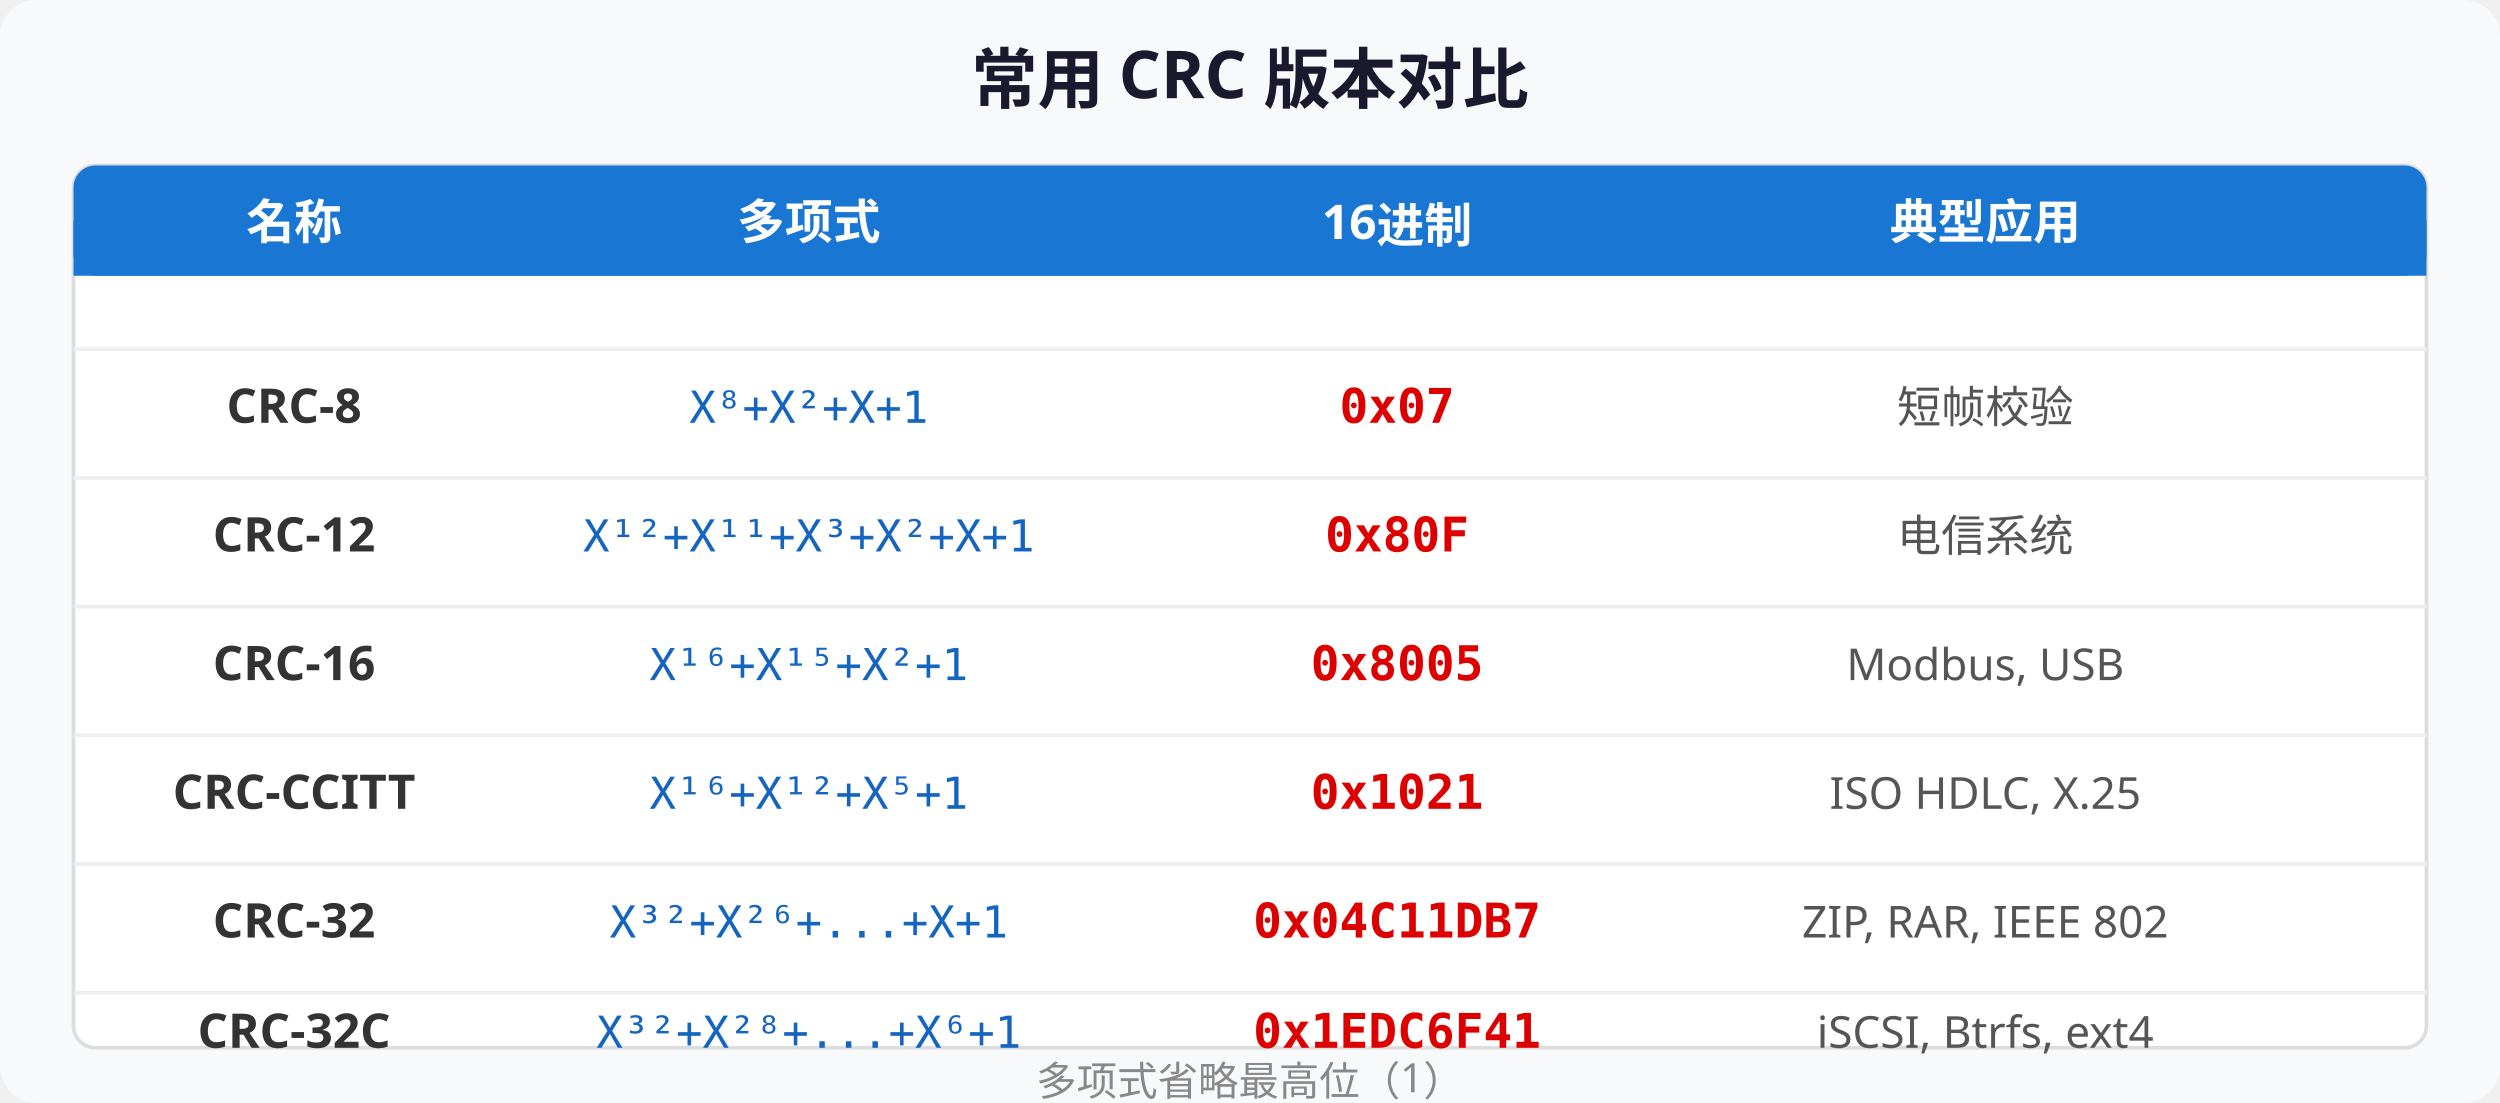
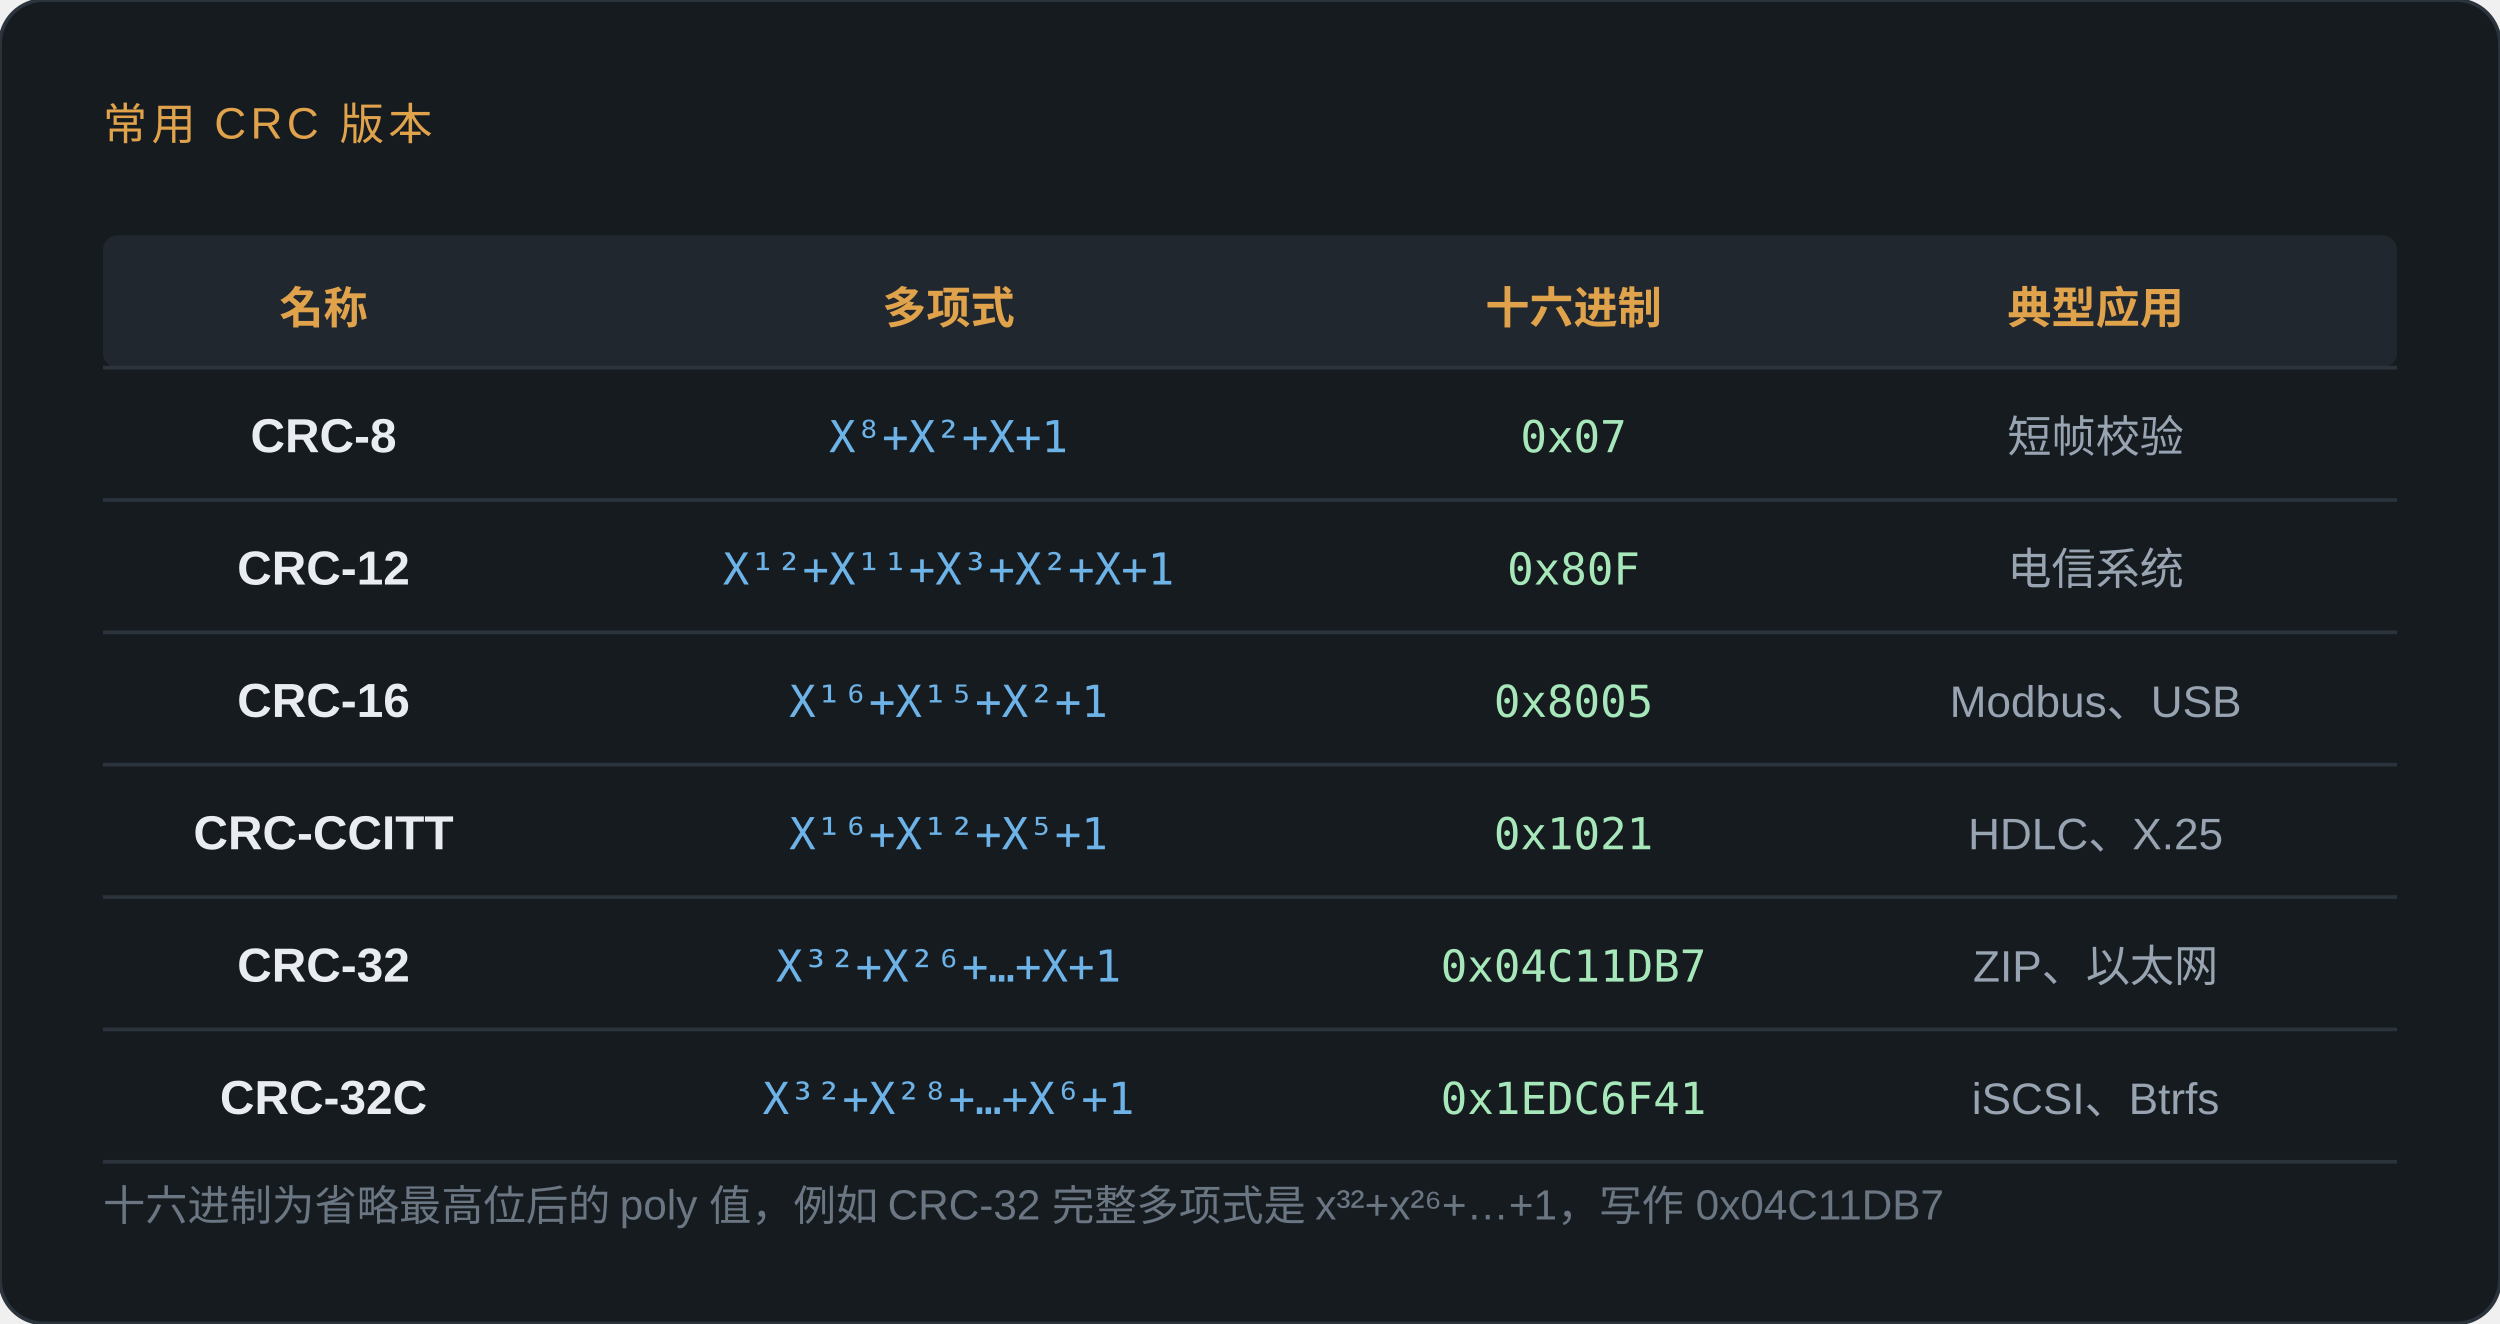
- <svg xmlns="http://www.w3.org/2000/svg" width="680" height="300" viewBox="0 0 680 300">
-   <style>
-     text { font-family: 'Segoe UI', 'Microsoft YaHei', sans-serif; }
-     .title { font-size: 18px; font-weight: bold; fill: #1a1a2e; }
-     .th { font-size: 13px; font-weight: bold; fill: #fff; }
-     .td { font-size: 13px; fill: #333; }
-     .poly { font-size: 12px; fill: #1565c0; font-family: 'Consolas', monospace; }
-     .hex { font-size: 13px; fill: #d00; font-weight: bold; font-family: 'Consolas', monospace; }
-     .app { font-size: 12px; fill: #555; }
-     .note { font-size: 11px; fill: #888; }
-   </style>
-   <rect width="680" height="300" fill="#f8f9fa" rx="10" />
-   <text x="340" y="28" text-anchor="middle" class="title">常用 CRC 版本对比</text>
-   <rect x="20" y="45" width="640" height="240" fill="#fff" stroke="#ddd" rx="6" />
-   <rect x="20" y="45" width="640" height="30" fill="#1976d2" rx="6" />
-   <rect x="20" y="60" width="640" height="15" fill="#1976d2" />
-   <text x="80" y="65" text-anchor="middle" class="th">名称</text>
-   <text x="220" y="65" text-anchor="middle" class="th">多项式</text>
-   <text x="380" y="65" text-anchor="middle" class="th">16进制</text>
-   <text x="540" y="65" text-anchor="middle" class="th">典型应用</text>
-   <line x1="20" y1="95" x2="660" y2="95" stroke="#eee" />
-   <text x="80" y="115" text-anchor="middle" class="td" font-weight="bold">CRC-8</text>
-   <text x="220" y="115" text-anchor="middle" class="poly">X⁸+X²+X+1</text>
-   <text x="380" y="115" text-anchor="middle" class="hex">0x07</text>
-   <text x="540" y="115" text-anchor="middle" class="app">短帧校验</text>
-   <line x1="20" y1="130" x2="660" y2="130" stroke="#eee" />
-   <text x="80" y="150" text-anchor="middle" class="td" font-weight="bold">CRC-12</text>
-   <text x="220" y="150" text-anchor="middle" class="poly">X¹²+X¹¹+X³+X²+X+1</text>
-   <text x="380" y="150" text-anchor="middle" class="hex">0x80F</text>
-   <text x="540" y="150" text-anchor="middle" class="app">电信系统</text>
-   <line x1="20" y1="165" x2="660" y2="165" stroke="#eee" />
-   <text x="80" y="185" text-anchor="middle" class="td" font-weight="bold">CRC-16</text>
-   <text x="220" y="185" text-anchor="middle" class="poly">X¹⁶+X¹⁵+X²+1</text>
-   <text x="380" y="185" text-anchor="middle" class="hex">0x8005</text>
-   <text x="540" y="185" text-anchor="middle" class="app">Modbus, USB</text>
-   <line x1="20" y1="200" x2="660" y2="200" stroke="#eee" />
-   <text x="80" y="220" text-anchor="middle" class="td" font-weight="bold">CRC-CCITT</text>
-   <text x="220" y="220" text-anchor="middle" class="poly">X¹⁶+X¹²+X⁵+1</text>
-   <text x="380" y="220" text-anchor="middle" class="hex">0x1021</text>
-   <text x="540" y="220" text-anchor="middle" class="app">ISO HDLC, X.25</text>
-   <line x1="20" y1="235" x2="660" y2="235" stroke="#eee" />
-   <text x="80" y="255" text-anchor="middle" class="td" font-weight="bold">CRC-32</text>
-   <text x="220" y="255" text-anchor="middle" class="poly">X³²+X²⁶+...+X+1</text>
-   <text x="380" y="255" text-anchor="middle" class="hex">0x04C11DB7</text>
-   <text x="540" y="255" text-anchor="middle" class="app">ZIP, RAR, IEEE 802</text>
-   <line x1="20" y1="270" x2="660" y2="270" stroke="#eee" />
-   <text x="80" y="285" text-anchor="middle" class="td" font-weight="bold">CRC-32C</text>
-   <text x="220" y="285" text-anchor="middle" class="poly">X³²+X²⁸+...+X⁶+1</text>
-   <text x="380" y="285" text-anchor="middle" class="hex">0x1EDC6F41</text>
-   <text x="540" y="285" text-anchor="middle" class="app">iSCSI, Btrfs, ext4</text>
-   <text x="340" y="298" text-anchor="middle" class="note">多项式省略最高位（1）</text>
+ <svg xmlns="http://www.w3.org/2000/svg" viewBox="0 0 680 360" font-family="'Microsoft YaHei','PingFang SC',Arial,sans-serif">
+   <rect width="680" height="360" rx="12" fill="#161b20" stroke="#2b333c" />
+   <text x="28" y="38" font-size="12" font-weight="500" fill="#e0a34b" letter-spacing="1.2">常用 CRC 版本</text>
+   <rect x="28" y="64" width="624" height="36" rx="4" fill="#21272e" />
+   <text x="88" y="88" text-anchor="middle" font-size="12" font-weight="700" fill="#e0a34b">名称</text>
+   <text x="258" y="88" text-anchor="middle" font-size="12" font-weight="700" fill="#e0a34b">多项式</text>
+   <text x="428" y="88" text-anchor="middle" font-size="12" font-weight="700" fill="#e0a34b">十六进制</text>
+   <text x="570" y="88" text-anchor="middle" font-size="12" font-weight="700" fill="#e0a34b">典型应用</text>
+   <line x1="28" y1="100" x2="652" y2="100" stroke="#2b333c" />
+   <line x1="28" y1="136" x2="652" y2="136" stroke="#2b333c" />
+   <line x1="28" y1="172" x2="652" y2="172" stroke="#2b333c" />
+   <line x1="28" y1="208" x2="652" y2="208" stroke="#2b333c" />
+   <line x1="28" y1="244" x2="652" y2="244" stroke="#2b333c" />
+   <line x1="28" y1="280" x2="652" y2="280" stroke="#2b333c" />
+   <line x1="28" y1="316" x2="652" y2="316" stroke="#2b333c" />
+   <text x="88" y="123" text-anchor="middle" font-size="13" font-weight="700" fill="#e9edf2">CRC-8</text>
+   <text x="258" y="123" text-anchor="middle" font-size="12" font-family="Consolas,monospace" fill="#6db3e8">X⁸+X²+X+1</text>
+   <text x="428" y="123" text-anchor="middle" font-size="12" font-family="Consolas,monospace" fill="#a7e8ba">0x07</text>
+   <text x="570" y="123" text-anchor="middle" font-size="12" fill="#98a4b1">短帧校验</text>
+   <text x="88" y="159" text-anchor="middle" font-size="13" font-weight="700" fill="#e9edf2">CRC-12</text>
+   <text x="258" y="159" text-anchor="middle" font-size="12" font-family="Consolas,monospace" fill="#6db3e8">X¹²+X¹¹+X³+X²+X+1</text>
+   <text x="428" y="159" text-anchor="middle" font-size="12" font-family="Consolas,monospace" fill="#a7e8ba">0x80F</text>
+   <text x="570" y="159" text-anchor="middle" font-size="12" fill="#98a4b1">电信系统</text>
+   <text x="88" y="195" text-anchor="middle" font-size="13" font-weight="700" fill="#e9edf2">CRC-16</text>
+   <text x="258" y="195" text-anchor="middle" font-size="12" font-family="Consolas,monospace" fill="#6db3e8">X¹⁶+X¹⁵+X²+1</text>
+   <text x="428" y="195" text-anchor="middle" font-size="12" font-family="Consolas,monospace" fill="#a7e8ba">0x8005</text>
+   <text x="570" y="195" text-anchor="middle" font-size="12" fill="#98a4b1">Modbus、USB</text>
+   <text x="88" y="231" text-anchor="middle" font-size="13" font-weight="700" fill="#e9edf2">CRC-CCITT</text>
+   <text x="258" y="231" text-anchor="middle" font-size="12" font-family="Consolas,monospace" fill="#6db3e8">X¹⁶+X¹²+X⁵+1</text>
+   <text x="428" y="231" text-anchor="middle" font-size="12" font-family="Consolas,monospace" fill="#a7e8ba">0x1021</text>
+   <text x="570" y="231" text-anchor="middle" font-size="12" fill="#98a4b1">HDLC、X.25</text>
+   <text x="88" y="267" text-anchor="middle" font-size="13" font-weight="700" fill="#e9edf2">CRC-32</text>
+   <text x="258" y="267" text-anchor="middle" font-size="12" font-family="Consolas,monospace" fill="#6db3e8">X³²+X²⁶+…+X+1</text>
+   <text x="428" y="267" text-anchor="middle" font-size="12" font-family="Consolas,monospace" fill="#a7e8ba">0x04C11DB7</text>
+   <text x="570" y="267" text-anchor="middle" font-size="12" fill="#98a4b1">ZIP、以太网</text>
+   <text x="88" y="303" text-anchor="middle" font-size="13" font-weight="700" fill="#e9edf2">CRC-32C</text>
+   <text x="258" y="303" text-anchor="middle" font-size="12" font-family="Consolas,monospace" fill="#6db3e8">X³²+X²⁸+…+X⁶+1</text>
+   <text x="428" y="303" text-anchor="middle" font-size="12" font-family="Consolas,monospace" fill="#a7e8ba">0x1EDC6F41</text>
+   <text x="570" y="303" text-anchor="middle" font-size="12" fill="#98a4b1">iSCSI、Btrfs</text>
+   <text x="28" y="332" font-size="11.5" fill="#6b7683">十六进制为省略最高位后的 poly 值，例如 CRC-32 完整多项式是 x³²+x²⁶+…+1，写作 0x04C11DB7</text>
</svg>
